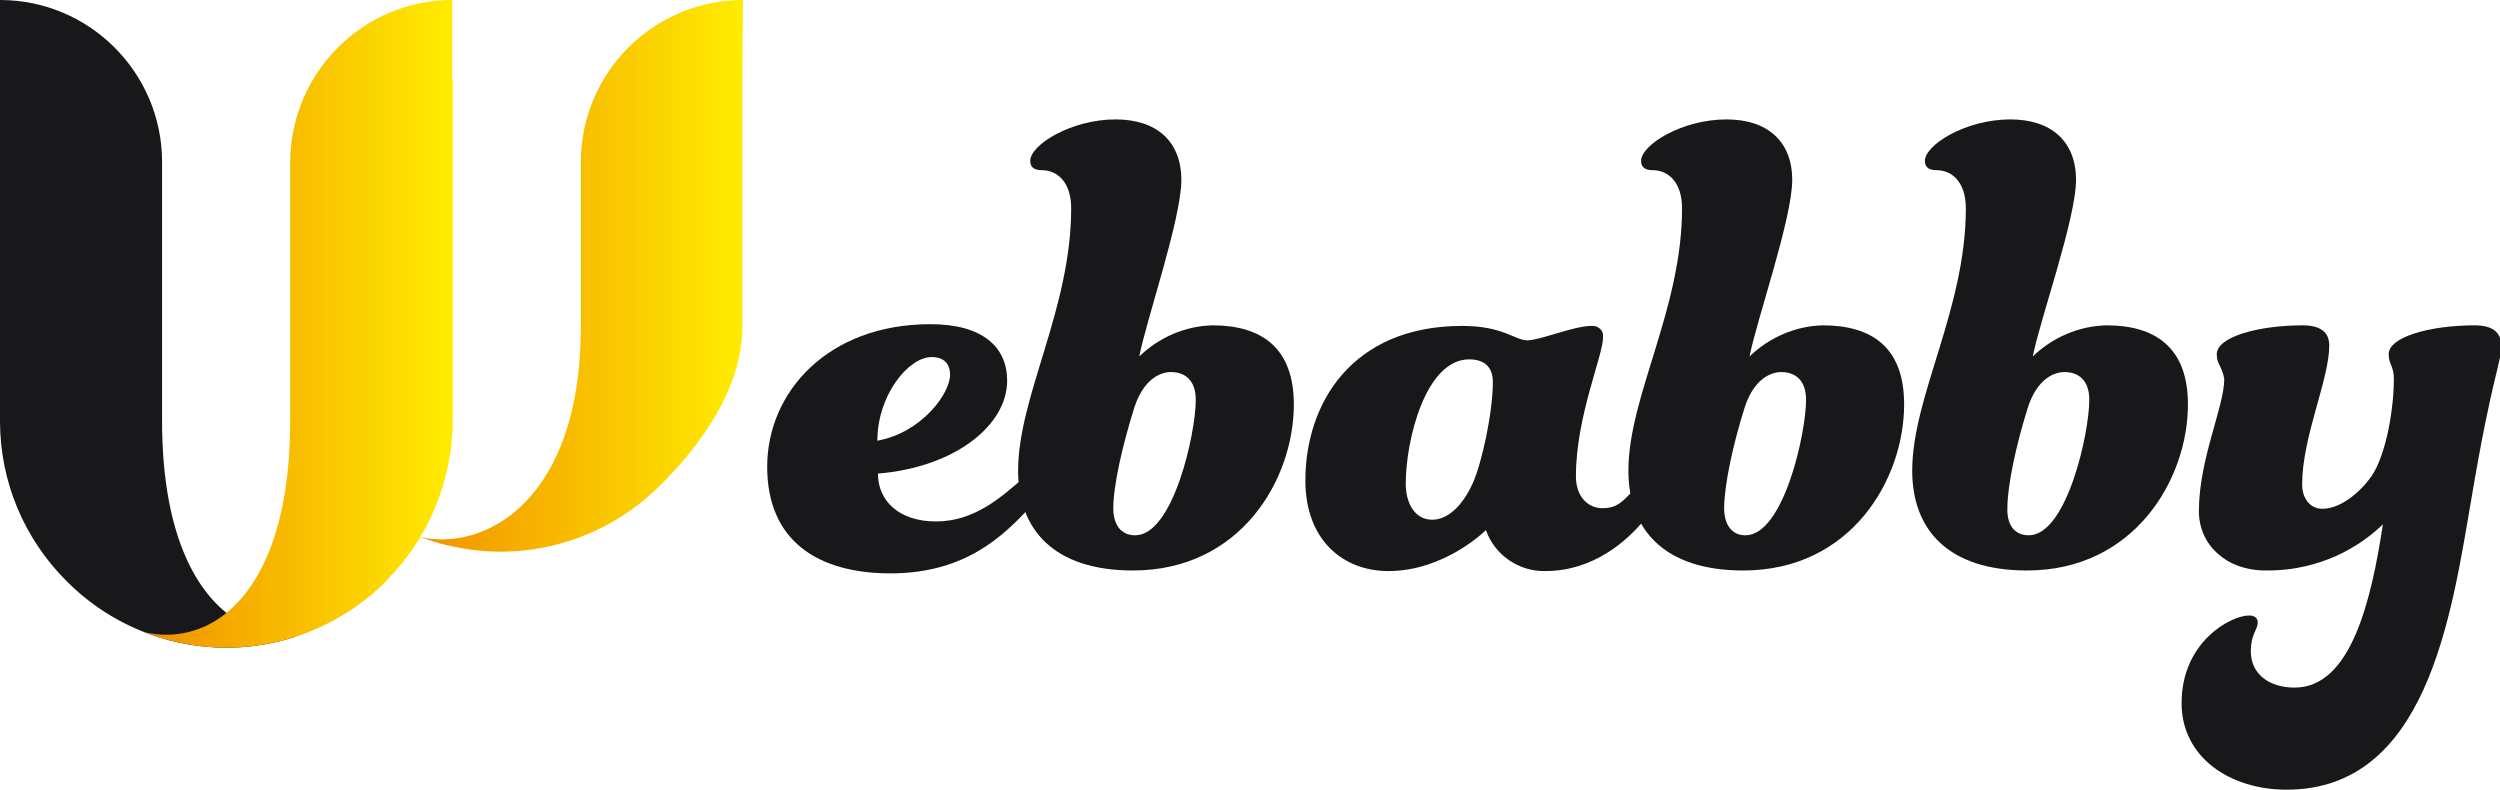
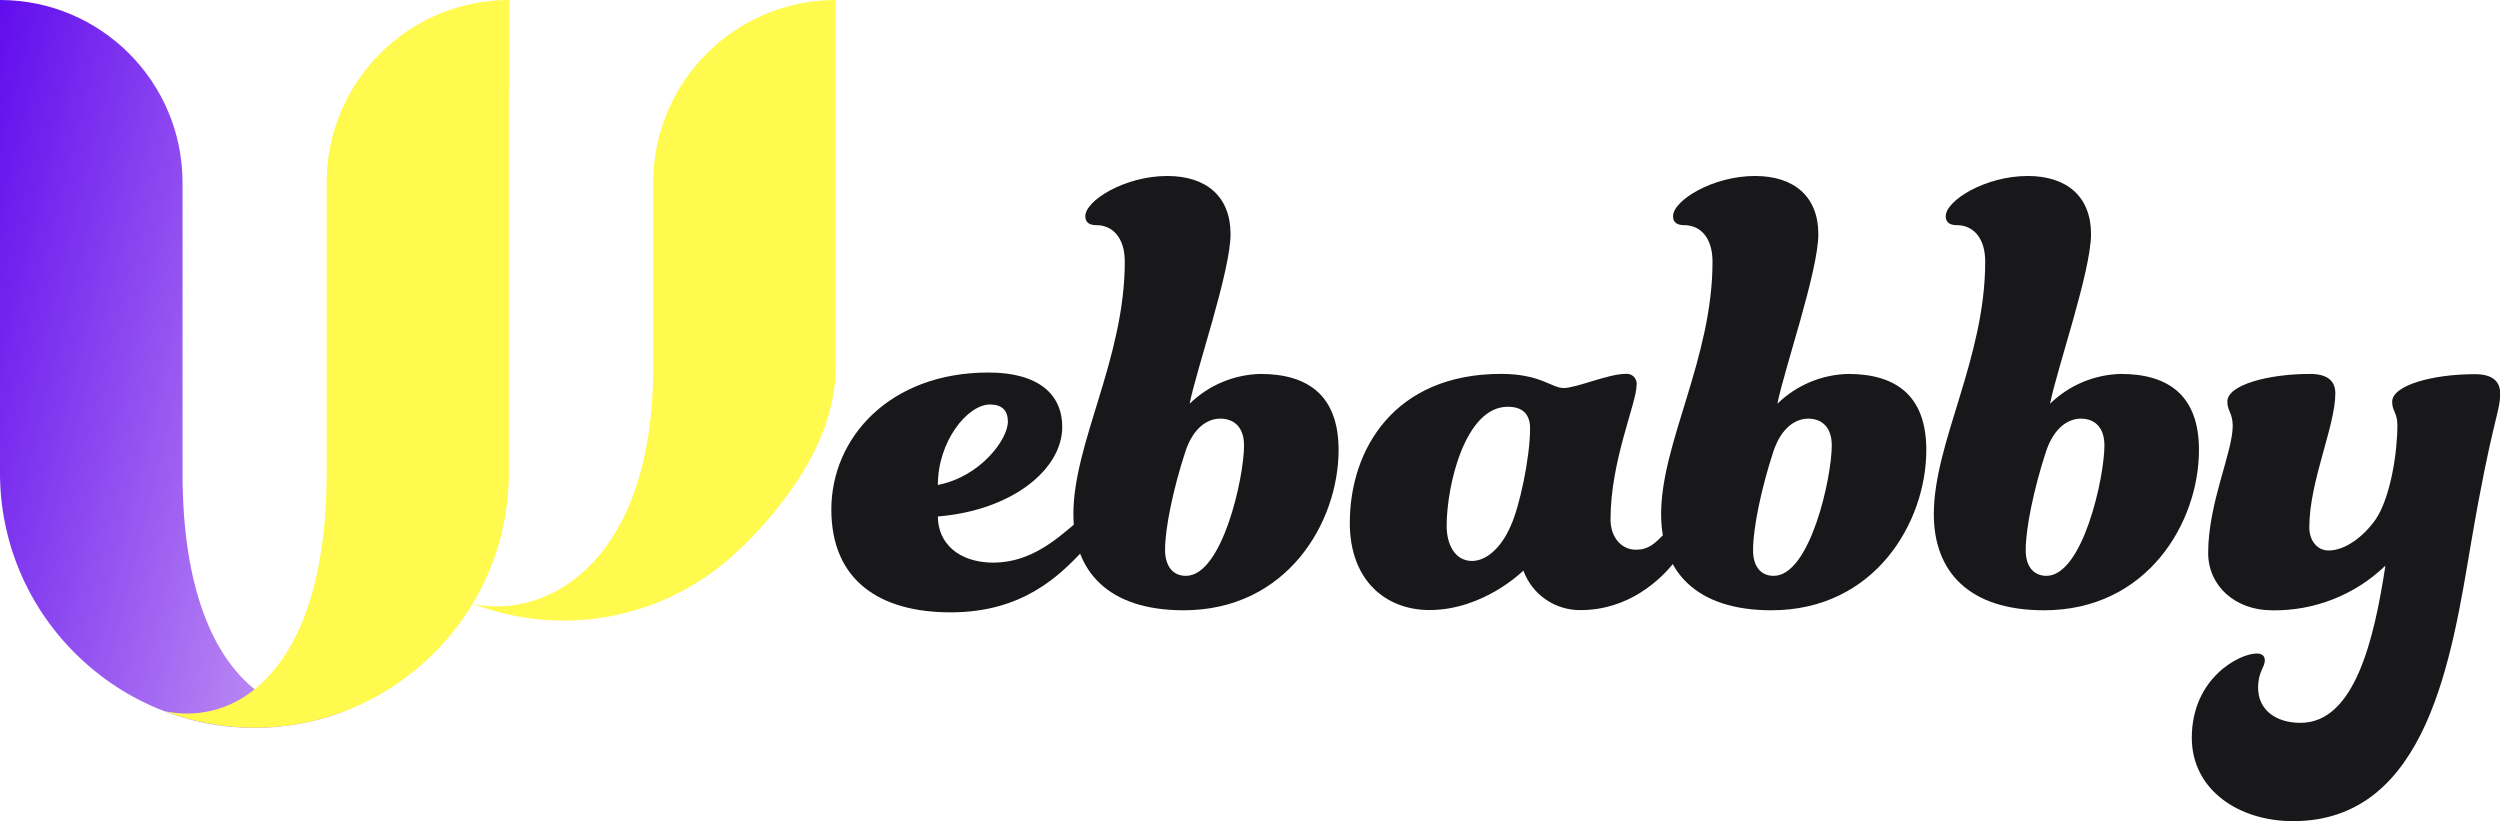
- <svg xmlns="http://www.w3.org/2000/svg" version="1.1" id="Layer_1" x="0px" y="0px" viewBox="0 0 433.4 136.9" style="enable-background:new 0 0 433.4 136.9;" xml:space="preserve">
-   <style type="text/css">
- 	.st0{fill-rule:evenodd;clip-rule:evenodd;fill:#18181b;}
- 	.st1{fill-rule:evenodd;clip-rule:evenodd;fill:url(#SVGID_1_);}
- 	.st2{fill-rule:evenodd;clip-rule:evenodd;fill:url(#SVGID_00000105422182426218230600000013957167121904371638_);}
- 	.st3{fill:#18181b;}
- </style>
-   <g id="Layer_2_00000039845376909442141910000016031020332986605954_">
-     <g id="Layer_1-2">
-       <path class="st0" d="M51.3,110.2c0.6-0.2,1.2-0.4,1.9-0.7l0,0c-3.4,1.1-7.1,1.1-10.5,0.2c3.5,0.9,7.1,0.8,10.5-0.2l0,0    c-4.9,1.1-10.1-0.1-14-3.3c-6.2-5-11.1-15.4-11.1-33.2V28.1C28.1,12.6,15.5,0,0,0l0,0v13.9l0,0v14.2l0,0v28.7l0,0V73    c0,10.4,4.1,20.3,11.5,27.7l0.1,0.1c3.9,3.9,8.5,6.9,13.7,8.9c7.6,2.9,15.9,3.4,23.8,1.3h0.1l0.3-0.1c0.5-0.1,0.9-0.3,1.4-0.4    L51.3,110.2z" />
-       <linearGradient id="SVGID_1_" gradientUnits="userSpaceOnUse" x1="25.23" y1="81.89" x2="78.45" y2="81.89" gradientTransform="matrix(1 0 0 -1 0 138)">
-         <stop offset="0" style="stop-color:#F29100" />
-         <stop offset="1" style="stop-color:#FFEC00" />
-       </linearGradient>
-       <path class="st1" d="M78.4,13.9L78.4,13.9V0l0,0C62.9,0,50.4,12.6,50.3,28.1V73c0,17.9-4.9,28.3-11.1,33.3    c-3.9,3.2-9.1,4.5-14,3.3l0,0c0.6,0.2,1.2,0.5,1.9,0.7l0.5,0.2c0.5,0.2,0.9,0.3,1.4,0.4l0.3,0.1h0.1c7.9,2.1,16.2,1.6,23.8-1.3    c5.1-2,9.8-5,13.7-8.9v-0.1c7.4-7.3,11.5-17.3,11.6-27.7V56.8l0,0c0-0.1,0-0.2,0-0.3V29.5l0,0V13.9 M37.3,109.3    c-3.7,1.3-7.7,1.5-11.4,0.5C29.7,110.8,33.7,110.6,37.3,109.3z" />
-       <linearGradient id="SVGID_00000101087652754033178470000015588204731665520274_" gradientUnits="userSpaceOnUse" x1="72.86" y1="90.187" x2="128.77" y2="90.187" gradientTransform="matrix(1 0 0 -1 0 138)">
-         <stop offset="0" style="stop-color:#F29100" />
-         <stop offset="1" style="stop-color:#FFEC00" />
-       </linearGradient>
-       <path style="fill-rule:evenodd;clip-rule:evenodd;fill:url(#SVGID_00000101087652754033178470000015588204731665520274_);" d="    M128.8,0c-15.5,0-28.1,12.6-28.1,28.1l0,0l0,0v28.5c0,30.4-16.8,39-27.8,36.5l0,0c0.5,0.2,1,0.3,1.4,0.5l0.4,0.1    c0.4,0.2,0.9,0.3,1.3,0.4l0.2,0.1l1.2,0.3h0.1c13.3,3.3,27.3-0.7,37-10.4l0,0c7.1-7.1,14.2-16.8,14.2-27.6V14.1l0,0v-1.9l0,0    L128.8,0L128.8,0z" />
-       <path class="st3" d="M176.7,83.5c0.7-0.8,1.7-1.4,2.8-1.6c0.9,0,1.6,0.6,1.6,1.5c0,0,0,0.1,0,0.1c0,1.3-0.7,2.4-2.7,4.6    c-4.4,4.7-11,11.3-24,11.3c-12.6,0-21.4-5.6-21.4-18.5s10.5-24.7,28.3-24.7c9.1,0,13.3,4,13.3,9.8c0,7.7-9,15-22.4,16.1    c0,4.7,3.6,8.3,10.1,8.3C169,90.4,173.7,86,176.7,83.5z M164.7,65c0-2-1.1-3.1-3.2-3.1c-4,0-9.4,6.6-9.4,14.5    C159.8,75,164.7,68.2,164.7,65z" />
-       <path class="st3" d="M197.5,61.8c3.4-3.3,8-5.3,12.7-5.4c8.4,0,14.1,3.8,14.1,13.7c0,13-9.2,28.8-27.9,28.8    c-13.7,0-19.9-7.1-19.9-17.3c0-12.9,9.2-28,9.2-45.5c0-4.4-2.3-6.6-5.1-6.6c-1.3,0-2-0.5-2-1.6c0-2.8,7.1-7.2,14.8-7.2    c7.1,0,11.4,3.8,11.4,10.5S198.7,55.6,197.5,61.8z M196.8,92.8c6.6,0,10.5-17.7,10.5-23.5c0-3.4-1.9-4.8-4.3-4.8    c-2.1,0-4.8,1.5-6.3,6c-2.1,6.6-3.7,13.7-3.7,17.6C193,90.8,194.2,92.8,196.8,92.8L196.8,92.8z" />
-       <path class="st3" d="M267.9,99c-4.6,0.1-8.8-2.8-10.3-7.1c0,0-7.1,7.1-16.9,7.1c-7.9,0-14.4-5.4-14.4-15.7    c0-13.3,8-26.8,27.2-26.8c7.1,0,9.1,2.5,11.3,2.5s8-2.5,11.1-2.5c1-0.1,1.9,0.6,2,1.5c0,0.2,0,0.3,0,0.5c0,3.2-4.7,13.7-4.7,24.1    c0,3.5,2.1,5.5,4.6,5.5s3.4-1.1,5.1-2.8c0.9-0.9,1.5-1.3,2.3-1.3c1,0,1.9,0.9,1.9,1.9c0,1.5-0.8,2.6-2.1,4.3    C282.1,93.7,276.3,99,267.9,99z M254.7,62.3c-7.6,0-11,14.1-11,21.5c0,3.5,1.6,6.3,4.6,6.3c2.6,0,5.2-2.3,7-6.3    c1.6-3.5,3.5-12.3,3.5-17.6C258.8,63.8,257.5,62.3,254.7,62.3z" />
-       <path class="st3" d="M303.3,61.8c3.4-3.3,8-5.3,12.7-5.4c8.5,0,14.1,3.8,14.1,13.7c0,13-9.2,28.8-27.9,28.8    c-13.7,0-19.9-7.1-19.9-17.3c0-12.9,9.3-28,9.3-45.5c0-4.4-2.3-6.6-5.1-6.6c-1.3,0-2-0.5-2-1.6c0-2.8,7.1-7.2,14.8-7.2    c7.1,0,11.4,3.8,11.4,10.5S304.5,55.6,303.3,61.8z M302.6,92.8c6.6,0,10.5-17.7,10.5-23.5c0-3.4-1.9-4.8-4.3-4.8    c-2.1,0-4.8,1.5-6.3,6c-2.1,6.6-3.6,13.7-3.6,17.6C298.9,90.8,300.1,92.8,302.6,92.8L302.6,92.8z" />
-       <path class="st3" d="M352.4,61.8c3.4-3.3,8-5.3,12.8-5.4c8.4,0,14.1,3.8,14.1,13.7c0,13-9.3,28.8-27.9,28.8    c-13.7,0-19.9-7.1-19.9-17.3c0-12.9,9.3-28,9.3-45.5c0-4.4-2.3-6.6-5.1-6.6c-1.3,0-2-0.5-2-1.6c0-2.8,7.1-7.2,14.8-7.2    c7.1,0,11.4,3.8,11.4,10.5S353.6,55.6,352.4,61.8z M351.7,92.8c6.6,0,10.5-17.7,10.5-23.5c0-3.4-1.9-4.8-4.3-4.8    c-2.1,0-4.8,1.5-6.3,6c-2.1,6.6-3.6,13.7-3.6,17.6C347.9,90.8,349.1,92.8,351.7,92.8L351.7,92.8z" />
-       <path class="st3" d="M384.3,61.4c0-3,7.2-5,14.9-5c3.1,0,4.6,1.2,4.6,3.5c0,5.9-4.7,15.8-4.7,24.1c0,2.3,1.3,4.2,3.5,4.2    c3.1,0,6.4-2.7,8.5-5.6c2.7-4,3.9-12.1,3.9-16.9c0-2.3-0.9-2.5-0.9-4.3c0-3,7.2-5,14.9-5c3.1,0,4.6,1.2,4.6,3.5    c0,3.3-1.5,4.8-5.2,26.8c-3.5,20.5-7.8,50.2-32,50.2c-9.8,0-18.2-5.6-18.2-15c0-10.7,8.6-15.2,11.7-15.2c0.9,0,1.5,0.4,1.5,1.2    c0,1.3-1.2,2-1.2,5c0,3.9,3.1,6.3,7.6,6.3c9.8,0,13.3-15.2,15.3-28.3c-5.5,5.3-12.8,8.1-20.4,8c-6.7,0-11.5-4.4-11.5-10.3    c0-9,4.4-18.1,4.4-22.9C385.2,63.4,384.3,63.2,384.3,61.4z" />
+ <svg xmlns="http://www.w3.org/2000/svg" viewBox="0 0 530.17 174.09">
+   <defs>
+     <style>.cls-1,.cls-2{fill-rule:evenodd;}.cls-1{fill:url(#linear-gradient);}.cls-2{fill:#fffa4d;}.cls-3{fill:#18181b;}</style>
+     <linearGradient id="linear-gradient" x1="-22.41" y1="65.18" x2="82.23" y2="91.06" gradientUnits="userSpaceOnUse">
+       <stop offset="0" stop-color="#5b04ed" />
+       <stop offset="1" stop-color="#c799f4" />
+     </linearGradient>
+   </defs>
+   <g id="Layer_2" data-name="Layer 2">
+     <g id="Layer_1-2" data-name="Layer 1">
+       <path class="cls-1" d="M70.65,151.69c.87-.29,1.74-.59,2.59-.92h0a26.12,26.12,0,0,1-14.51.3,26.08,26.08,0,0,0,14.5-.3l0,0,0,0A22.47,22.47,0,0,1,54,146.18c-8.6-6.88-15.29-21.16-15.29-45.8V38.65A38.73,38.73,0,0,0,0,0H0V19.17H0V38.68H0V78.22H0v22.17a53.74,53.74,0,0,0,15.84,38.05l.08.08a54.16,54.16,0,0,0,18.8,12.25,53.34,53.34,0,0,0,32.75,1.85l.13,0,.4-.12c.65-.18,1.28-.36,1.92-.56Z" />
+       <path class="cls-2" d="M108,19.17h0V0h0A38.74,38.74,0,0,0,69.27,38.65v61.73c0,24.64-6.68,38.92-15.29,45.8a22.47,22.47,0,0,1-19.26,4.59l.05,0,0,0h0c.85.33,1.72.63,2.59.92l.72.22c.64.2,1.28.39,1.93.57l.39.12.14,0a53.34,53.34,0,0,0,32.75-1.85A54.34,54.34,0,0,0,92,138.52l.08-.08a53.73,53.73,0,0,0,15.83-38V78.22h0c0-.13,0-.25,0-.38V40.58h0V19.17M51.39,150.41a26.28,26.28,0,0,1-15.74.63A26.28,26.28,0,0,0,51.39,150.41Z" />
+       <path class="cls-2" d="M177.19,0a38.74,38.74,0,0,0-38.66,38.65v0h0V77.84c0,41.88-23,53.63-38.27,50.2h0c.65.25,1.32.49,2,.72l.55.18c.61.2,1.22.39,1.84.57l.24.07c.55.16,1.1.31,1.66.45h.11a53,53,0,0,0,12.86,1.58,53.72,53.72,0,0,0,38.05-15.84h.08c9.77-9.78,19.56-23.09,19.56-37.95V19.34h0V16.69h0V0Z" />
+       <path class="cls-3" d="M227.8,111.22c1.26-1.11,2.37-1.9,3.32-1.9a1.82,1.82,0,0,1,1.89,1.9c0,1.57-.79,2.84-3.16,5.37-5.21,5.53-12.95,13.27-28.28,13.27-14.85,0-25.27-6.64-25.27-21.81S188.62,79,209.63,79c10.74,0,15.64,4.74,15.64,11.53,0,9-10.58,17.69-26.38,19,0,5.53,4.26,9.79,11.85,9.79C218.79,119.27,224.32,114.06,227.8,111.22ZM213.74,89.41c0-2.36-1.27-3.63-3.79-3.63-4.74,0-11.06,7.74-11.06,17.06C207.89,101.1,213.74,93.21,213.74,89.41Z" />
+       <path class="cls-3" d="M252.28,85.62a22.24,22.24,0,0,1,15-6.32c9.95,0,16.59,4.43,16.59,16.12,0,15.32-10.9,34-32.86,34-16.11,0-23.38-8.37-23.38-20.38,0-15.16,10.9-33,10.9-53.55,0-5.21-2.69-7.74-6-7.74-1.58,0-2.37-.63-2.37-1.9,0-3.31,8.37-8.53,17.37-8.53,8.38,0,13.43,4.43,13.43,12.32S253.71,78.36,252.28,85.62Zm-.79,36.5c7.74,0,12.33-20.86,12.33-27.65,0-4-2.22-5.69-5.06-5.69-2.53,0-5.69,1.74-7.42,7.11-2.53,7.74-4.27,16.12-4.27,20.7C247.07,119.75,248.49,122.12,251.49,122.12Z" />
+       <path class="cls-3" d="M335.22,129.38A12.74,12.74,0,0,1,323.06,121s-8.37,8.37-19.91,8.37c-9.32,0-16.9-6.32-16.9-18.48,0-15.64,9.48-31.6,32.07-31.6,8.37,0,10.74,3,13.27,3,2.69,0,9.48-3,13.11-3a2.1,2.1,0,0,1,2.37,2.37c0,3.8-5.53,16.12-5.53,28.44,0,4.11,2.53,6.48,5.37,6.48,2.69,0,3.95-1.27,6-3.32,1.1-1.11,1.73-1.58,2.68-1.58a2.25,2.25,0,0,1,2.21,2.21c0,1.74-.94,3-2.52,5.06C352,123.22,345.17,129.38,335.22,129.38ZM319.74,86.26c-9,0-12.95,16.58-12.95,25.27,0,4.11,1.89,7.43,5.37,7.43,3,0,6.16-2.69,8.21-7.43,1.9-4.11,4.11-14.53,4.11-20.69C324.48,88,323.06,86.26,319.74,86.26Z" />
+       <path class="cls-3" d="M376.93,85.62a22.22,22.22,0,0,1,15-6.32c9.95,0,16.58,4.43,16.58,16.12,0,15.32-10.9,34-32.86,34-16.11,0-23.38-8.37-23.38-20.38,0-15.16,10.9-33,10.9-53.55,0-5.21-2.68-7.74-6-7.74-1.58,0-2.37-.63-2.37-1.9,0-3.31,8.37-8.53,17.38-8.53,8.37,0,13.43,4.43,13.43,12.32S378.35,78.36,376.93,85.62Zm-.79,36.5c7.74,0,12.32-20.86,12.32-27.65,0-4-2.21-5.69-5-5.69-2.53,0-5.69,1.74-7.43,7.11-2.53,7.74-4.26,16.12-4.26,20.7C371.72,119.75,373.14,122.12,376.14,122.12Z" />
+       <path class="cls-3" d="M434.75,85.62a22.22,22.22,0,0,1,15-6.32c9.95,0,16.58,4.43,16.58,16.12,0,15.32-10.9,34-32.85,34-16.12,0-23.38-8.37-23.38-20.38,0-15.16,10.9-33,10.9-53.55,0-5.21-2.69-7.74-6-7.74-1.58,0-2.37-.63-2.37-1.9,0-3.31,8.38-8.53,17.38-8.53,8.37,0,13.43,4.43,13.43,12.32S436.17,78.36,434.75,85.62Zm-.79,36.5c7.74,0,12.32-20.86,12.32-27.65,0-4-2.21-5.69-5-5.69-2.53,0-5.69,1.74-7.43,7.11-2.53,7.74-4.26,16.12-4.26,20.7C429.54,119.75,431,122.12,434,122.12Z" />
+       <path class="cls-3" d="M472.35,85.15c0-3.48,8.53-5.85,17.53-5.85,3.64,0,5.37,1.43,5.37,4.11,0,7-5.52,18.64-5.52,28.44,0,2.68,1.58,4.89,4.1,4.89,3.64,0,7.59-3.16,10-6.63,3.16-4.74,4.58-14.22,4.58-19.91,0-2.68-1.11-3-1.11-5,0-3.48,8.53-5.85,17.54-5.85,3.63,0,5.37,1.43,5.37,4.11,0,4-1.74,5.69-6.16,31.6-4.11,24.17-9.17,59.08-37.76,59.08-11.53,0-21.48-6.64-21.48-17.69,0-12.64,10.11-17.86,13.74-17.86,1.11,0,1.74.48,1.74,1.43,0,1.58-1.42,2.37-1.42,5.84,0,4.58,3.63,7.43,9,7.43,11.53,0,15.64-17.86,18-33.34a33.8,33.8,0,0,1-24,9.48c-7.9,0-13.59-5.21-13.59-12.16,0-10.59,5.21-21.33,5.21-27C473.45,87.52,472.35,87.2,472.35,85.15Z" />
    </g>
  </g>
</svg>
